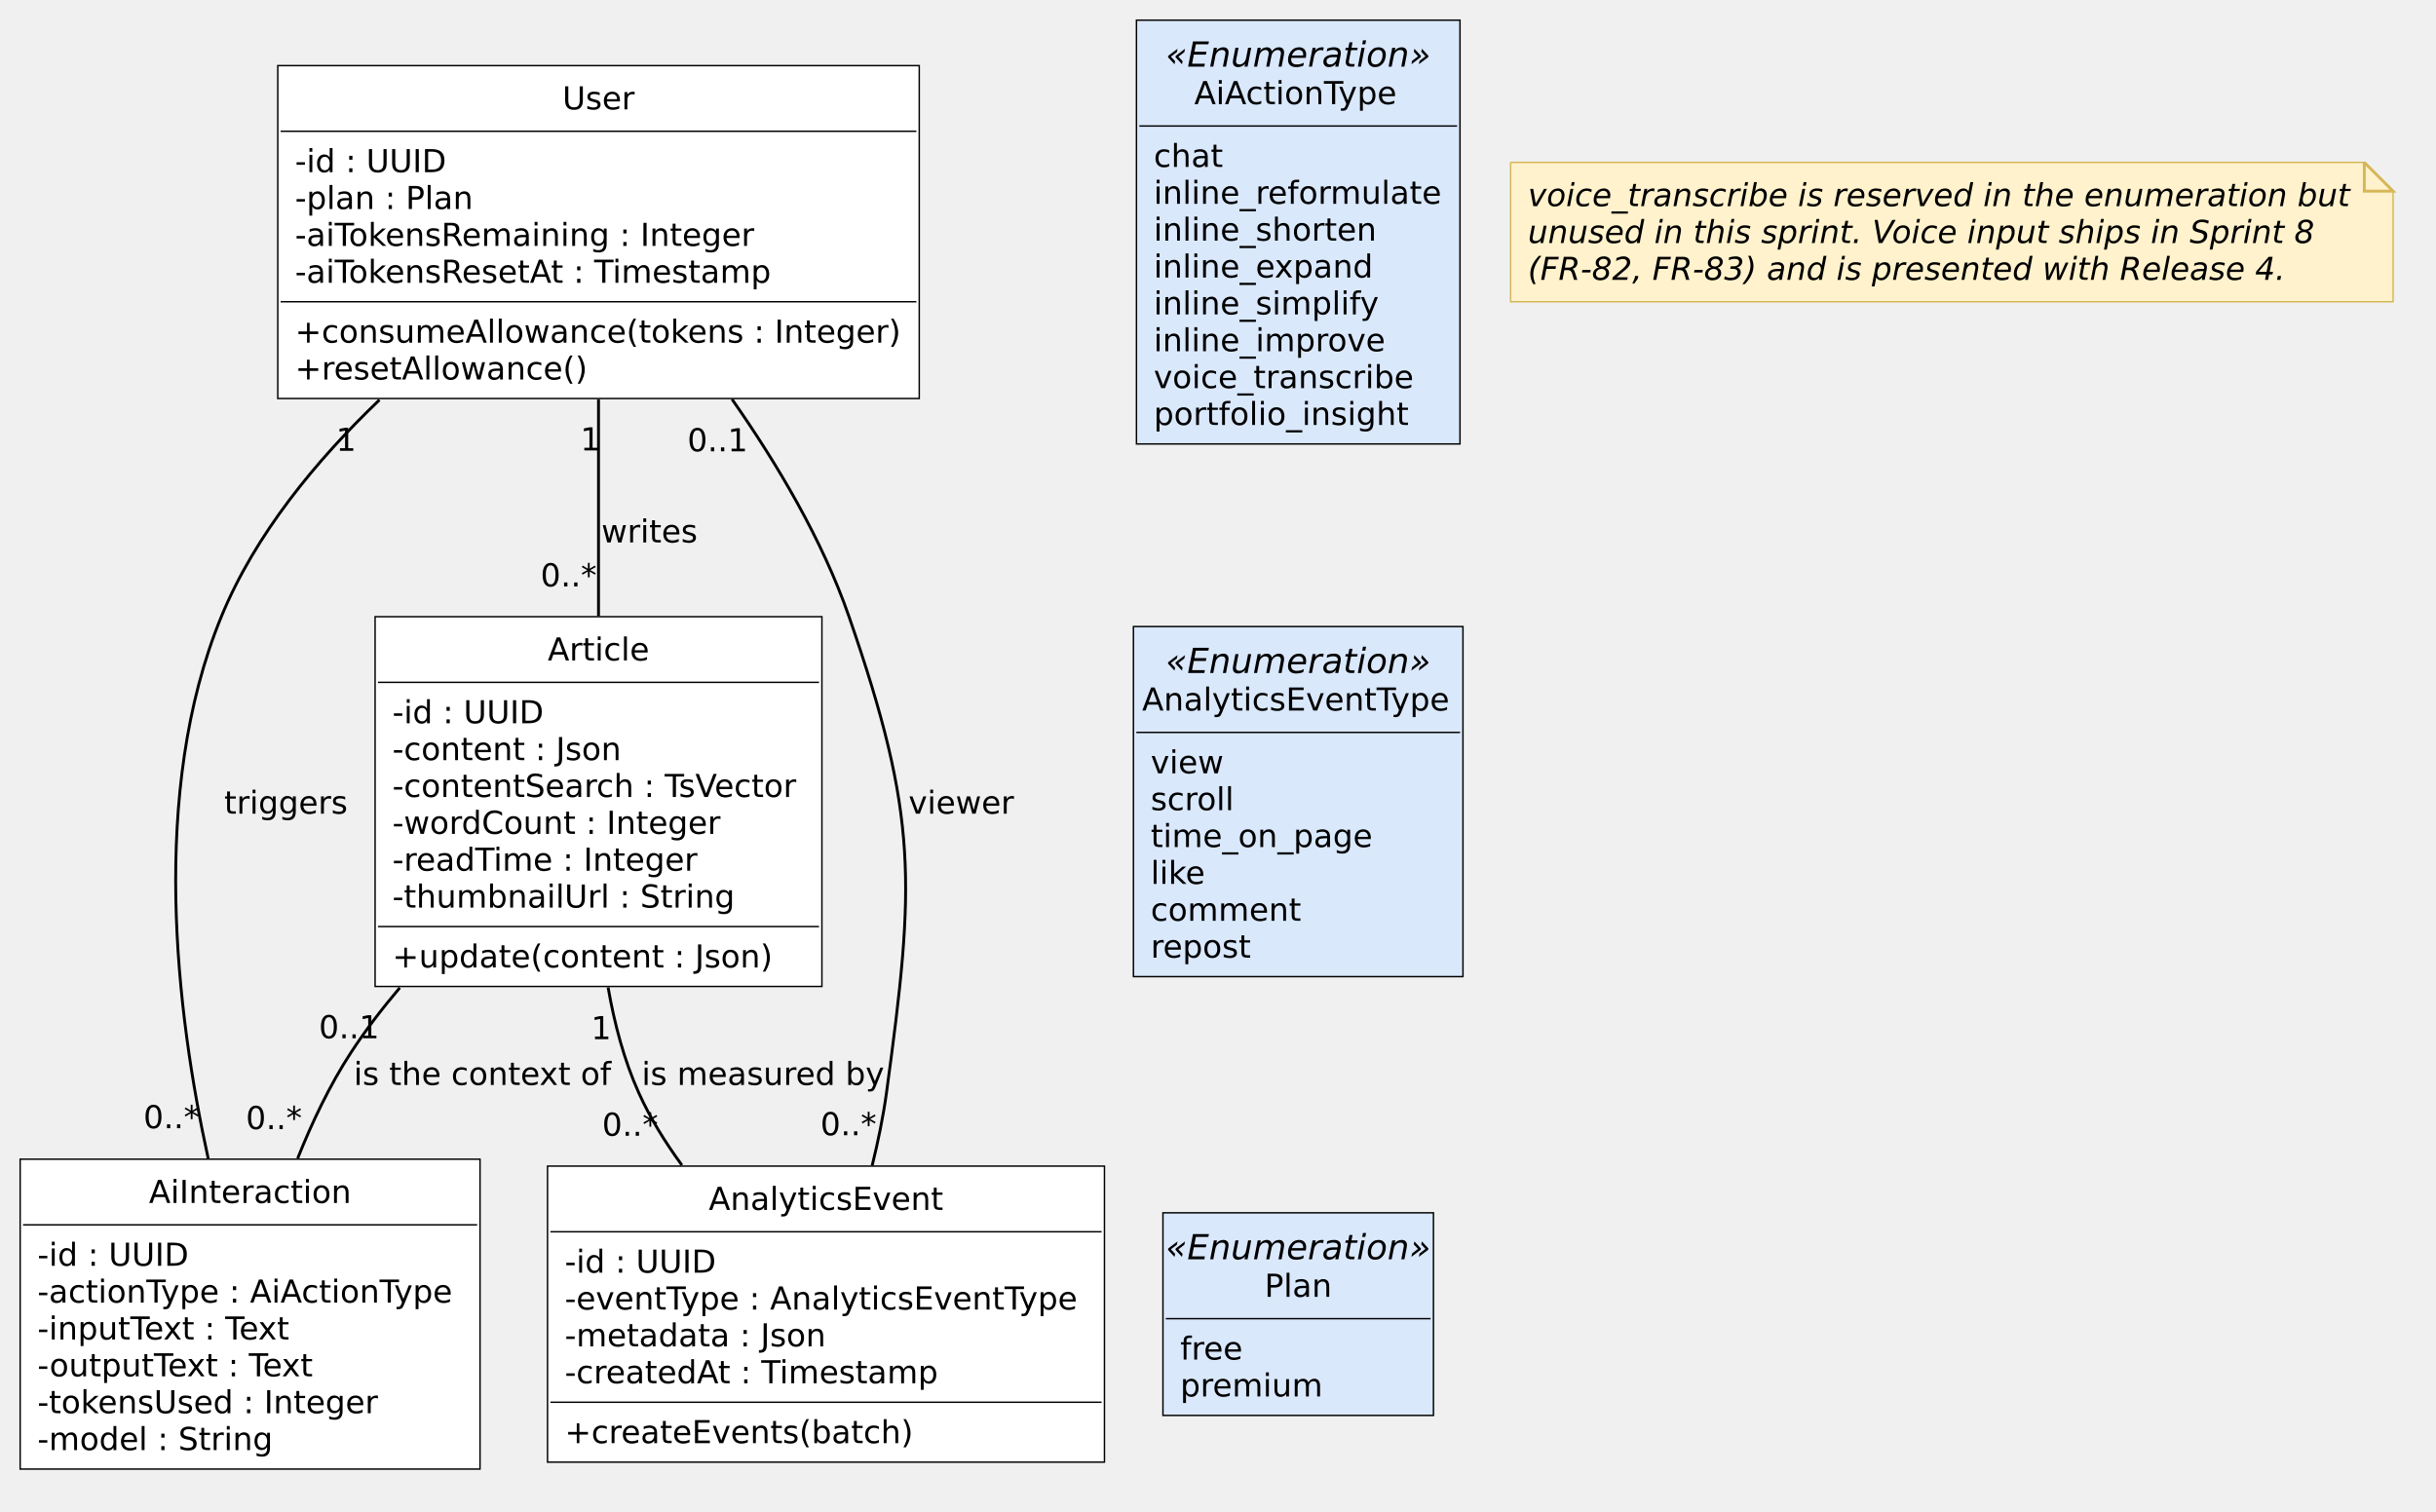
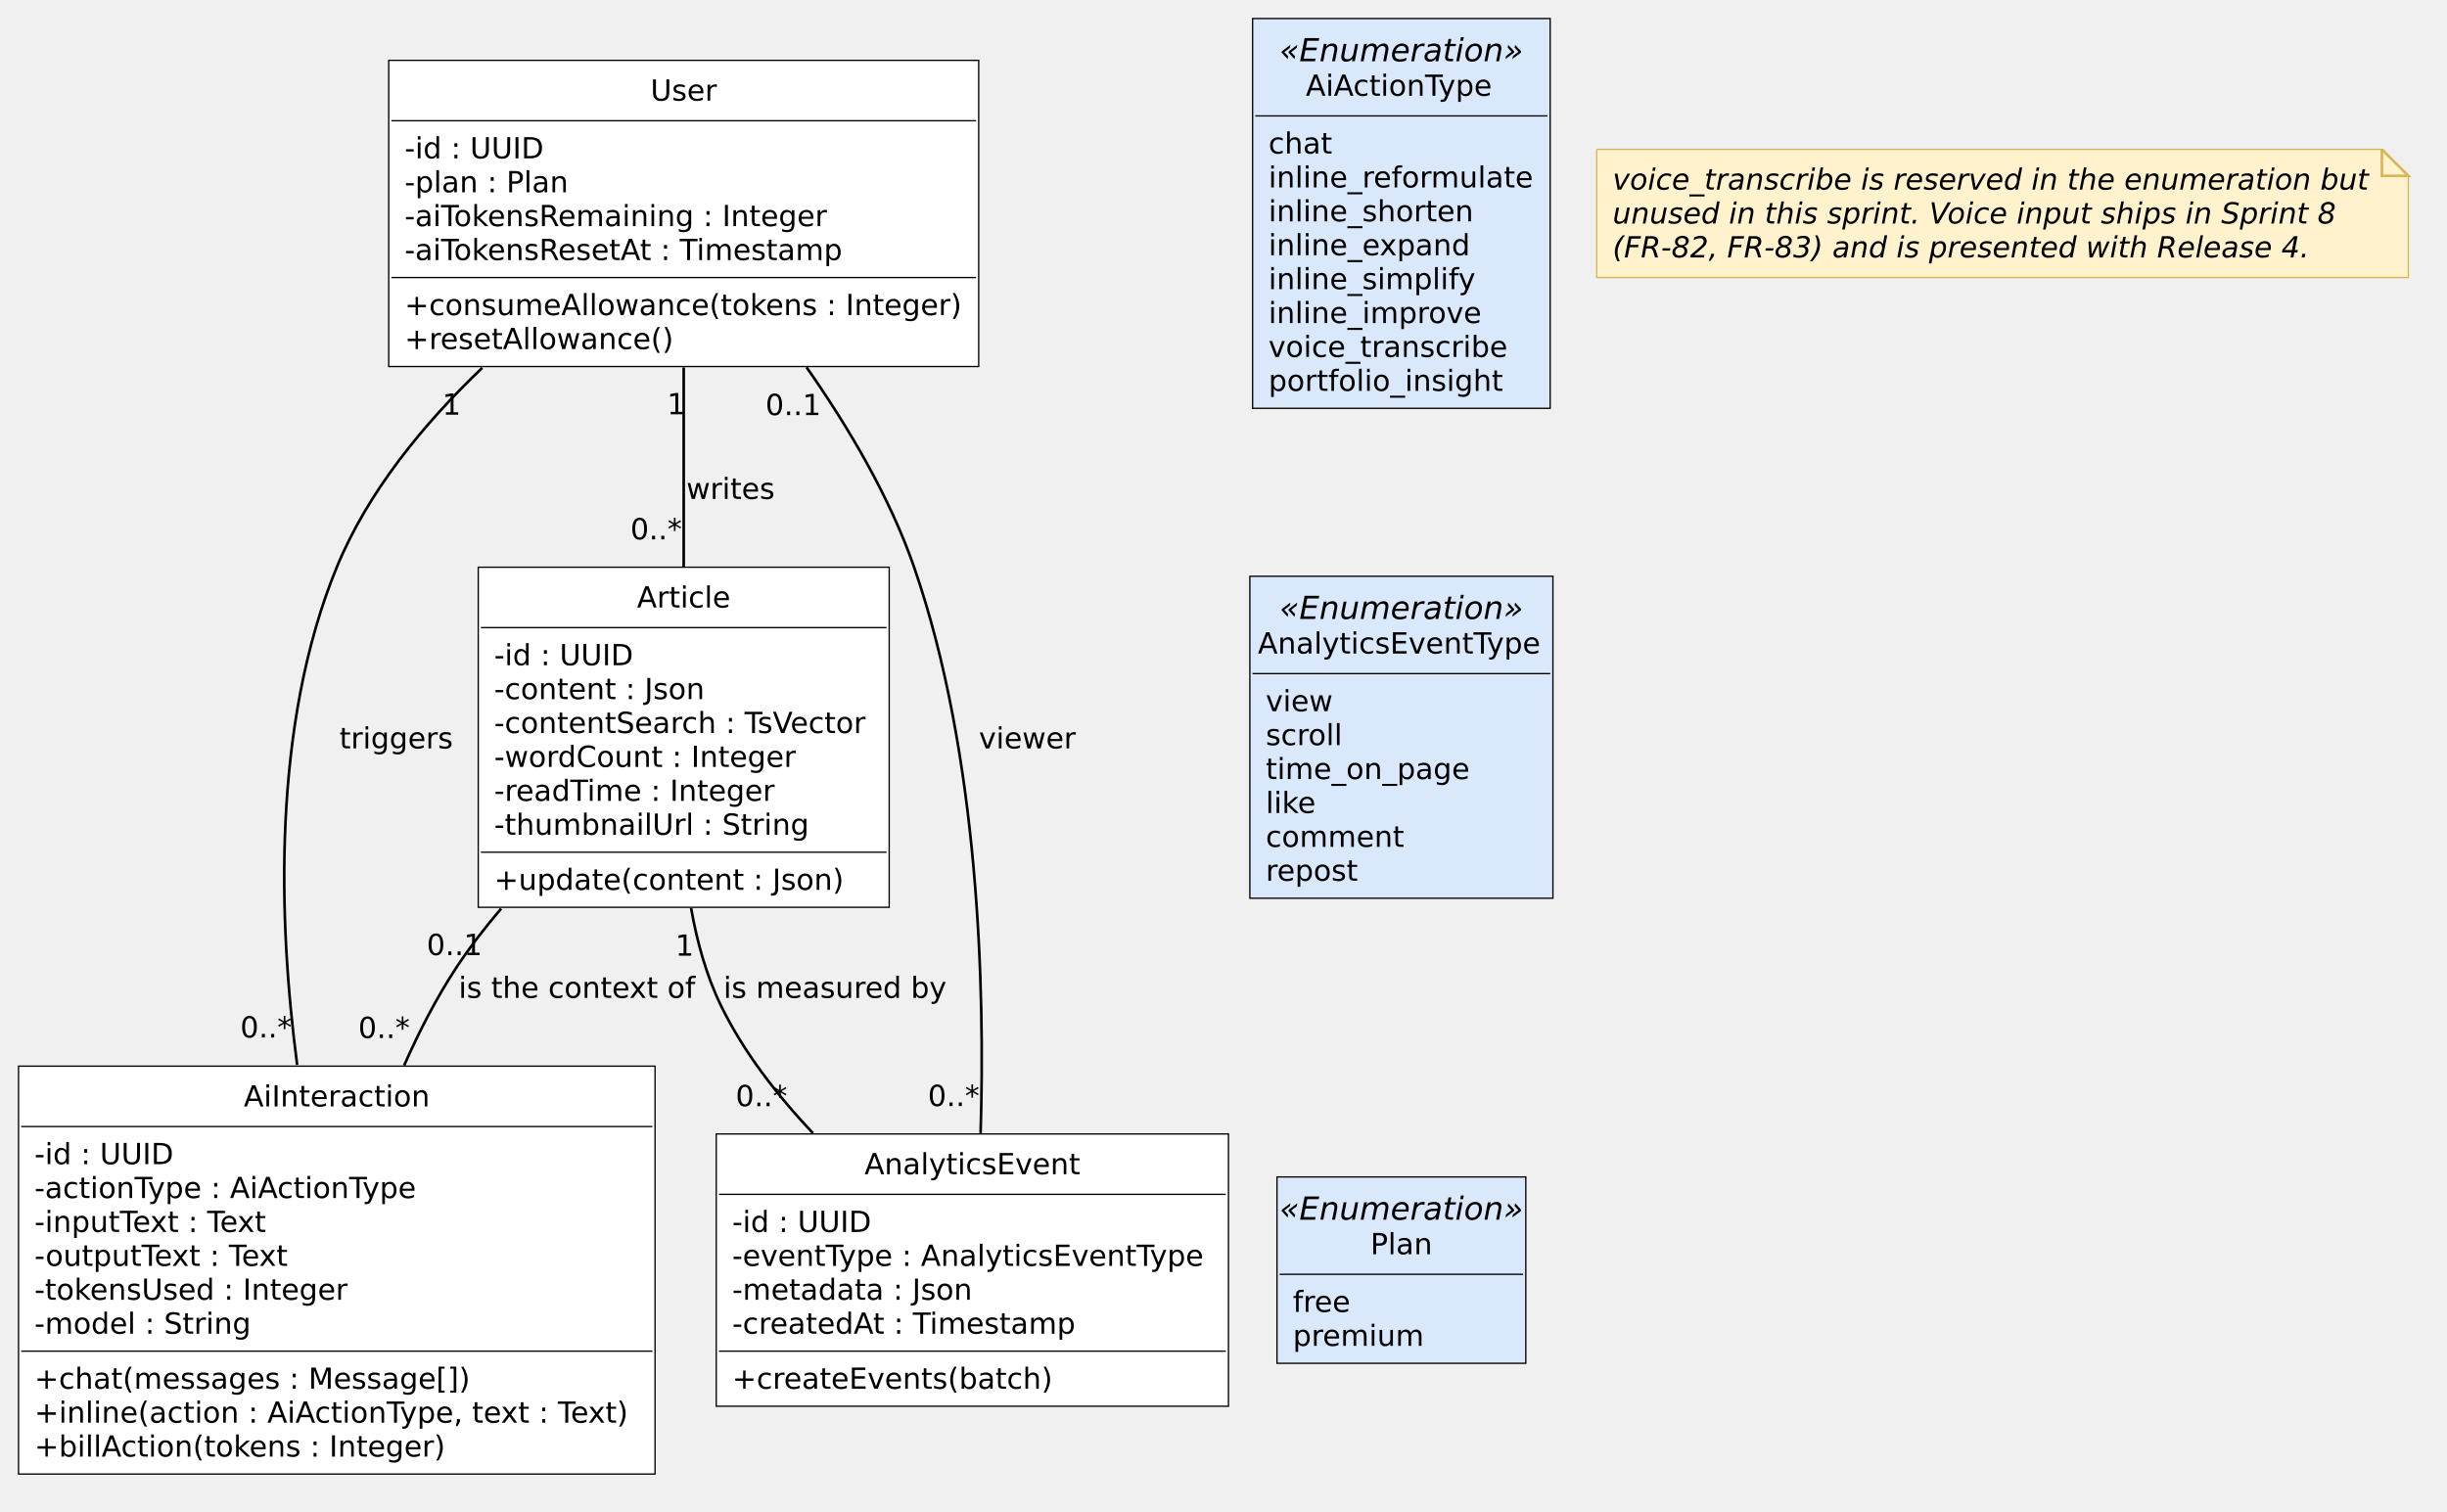
- <svg xmlns="http://www.w3.org/2000/svg" contentStyleType="text/css" data-diagram-type="CLASS" height="525px" preserveAspectRatio="none" style="width:846px;height:525px;background:#FFFFFF;" version="1.1" viewBox="0 0 846 525" width="846px" zoomAndPan="magnify">
+ <svg xmlns="http://www.w3.org/2000/svg" contentStyleType="text/css" data-diagram-type="CLASS" height="571px" preserveAspectRatio="none" style="width:924px;height:571px;background:#FFFFFF;" version="1.1" viewBox="0 0 924 571" width="924px" zoomAndPan="magnify">
  <defs />
  <g>
    <g class="entity" data-qualified-name="User" data-source-line="8" id="ent0001">
-       <rect fill="#FFFFFF" height="115.633" style="stroke:#000000;stroke-width:0.5;" width="222.778" x="96.47" y="22.79" />
-       <text fill="#000000" font-family="DejaVu Sans" font-size="11" lengthAdjust="spacing" textLength="25.072" x="195.323" y="38">User</text>
-       <line style="stroke:#000000;stroke-width:0.5;" x1="97.47" x2="318.248" y1="45.595" y2="45.595" />
-       <text fill="#000000" font-family="DejaVu Sans" font-size="11" lengthAdjust="spacing" textLength="52.524" x="102.47" y="59.805">-id : UUID</text>
-       <text fill="#000000" font-family="DejaVu Sans" font-size="11" lengthAdjust="spacing" textLength="61.821" x="102.47" y="72.61">-plan : Plan</text>
-       <text fill="#000000" font-family="DejaVu Sans" font-size="11" lengthAdjust="spacing" textLength="162.228" x="102.47" y="85.415">-aiTokensRemaining : Integer</text>
-       <text fill="#000000" font-family="DejaVu Sans" font-size="11" lengthAdjust="spacing" textLength="168.556" x="102.47" y="98.219">-aiTokensResetAt : Timestamp</text>
-       <line style="stroke:#000000;stroke-width:0.5;" x1="97.47" x2="318.248" y1="104.813" y2="104.813" />
-       <text fill="#000000" font-family="DejaVu Sans" font-size="11" lengthAdjust="spacing" textLength="210.778" x="102.47" y="119.024">+consumeAllowance(tokens : Integer)</text>
-       <text fill="#000000" font-family="DejaVu Sans" font-size="11" lengthAdjust="spacing" textLength="101.793" x="102.47" y="131.829">+resetAllowance()</text>
+       <rect fill="#FFFFFF" height="115.633" style="stroke:#000000;stroke-width:0.5;" width="222.778" x="146.78" y="22.79" />
+       <text fill="#000000" font-family="DejaVu Sans" font-size="11" lengthAdjust="spacing" textLength="25.072" x="245.633" y="38">User</text>
+       <line style="stroke:#000000;stroke-width:0.5;" x1="147.78" x2="368.558" y1="45.595" y2="45.595" />
+       <text fill="#000000" font-family="DejaVu Sans" font-size="11" lengthAdjust="spacing" textLength="52.524" x="152.78" y="59.805">-id : UUID</text>
+       <text fill="#000000" font-family="DejaVu Sans" font-size="11" lengthAdjust="spacing" textLength="61.821" x="152.78" y="72.61">-plan : Plan</text>
+       <text fill="#000000" font-family="DejaVu Sans" font-size="11" lengthAdjust="spacing" textLength="162.228" x="152.78" y="85.415">-aiTokensRemaining : Integer</text>
+       <text fill="#000000" font-family="DejaVu Sans" font-size="11" lengthAdjust="spacing" textLength="168.556" x="152.78" y="98.219">-aiTokensResetAt : Timestamp</text>
+       <line style="stroke:#000000;stroke-width:0.5;" x1="147.78" x2="368.558" y1="104.813" y2="104.813" />
+       <text fill="#000000" font-family="DejaVu Sans" font-size="11" lengthAdjust="spacing" textLength="210.778" x="152.78" y="119.024">+consumeAllowance(tokens : Integer)</text>
+       <text fill="#000000" font-family="DejaVu Sans" font-size="11" lengthAdjust="spacing" textLength="101.793" x="152.78" y="131.829">+resetAllowance()</text>
    </g>
    <g class="entity" data-qualified-name="Article" data-source-line="16" id="ent0002">
-       <rect fill="#FFFFFF" height="128.438" style="stroke:#000000;stroke-width:0.5;" width="155.172" x="130.27" y="214.21" />
-       <text fill="#000000" font-family="DejaVu Sans" font-size="11" lengthAdjust="spacing" textLength="35.288" x="190.212" y="229.42">Article</text>
-       <line style="stroke:#000000;stroke-width:0.5;" x1="131.27" x2="284.442" y1="237.015" y2="237.015" />
-       <text fill="#000000" font-family="DejaVu Sans" font-size="11" lengthAdjust="spacing" textLength="52.524" x="136.27" y="251.225">-id : UUID</text>
-       <text fill="#000000" font-family="DejaVu Sans" font-size="11" lengthAdjust="spacing" textLength="79.46" x="136.27" y="264.03">-content : Json</text>
-       <text fill="#000000" font-family="DejaVu Sans" font-size="11" lengthAdjust="spacing" textLength="143.172" x="136.27" y="276.834">-contentSearch : TsVector</text>
-       <text fill="#000000" font-family="DejaVu Sans" font-size="11" lengthAdjust="spacing" textLength="114.136" x="136.27" y="289.639">-wordCount : Integer</text>
-       <text fill="#000000" font-family="DejaVu Sans" font-size="11" lengthAdjust="spacing" textLength="106.509" x="136.27" y="302.444">-readTime : Integer</text>
-       <text fill="#000000" font-family="DejaVu Sans" font-size="11" lengthAdjust="spacing" textLength="118.905" x="136.27" y="315.249">-thumbnailUrl : String</text>
-       <line style="stroke:#000000;stroke-width:0.5;" x1="131.27" x2="284.442" y1="321.843" y2="321.843" />
-       <text fill="#000000" font-family="DejaVu Sans" font-size="11" lengthAdjust="spacing" textLength="132.048" x="136.27" y="336.053">+update(content : Json)</text>
+       <rect fill="#FFFFFF" height="128.438" style="stroke:#000000;stroke-width:0.5;" width="155.172" x="180.59" y="214.22" />
+       <text fill="#000000" font-family="DejaVu Sans" font-size="11" lengthAdjust="spacing" textLength="35.288" x="240.532" y="229.43">Article</text>
+       <line style="stroke:#000000;stroke-width:0.5;" x1="181.59" x2="334.762" y1="237.025" y2="237.025" />
+       <text fill="#000000" font-family="DejaVu Sans" font-size="11" lengthAdjust="spacing" textLength="52.524" x="186.59" y="251.235">-id : UUID</text>
+       <text fill="#000000" font-family="DejaVu Sans" font-size="11" lengthAdjust="spacing" textLength="79.46" x="186.59" y="264.04">-content : Json</text>
+       <text fill="#000000" font-family="DejaVu Sans" font-size="11" lengthAdjust="spacing" textLength="143.172" x="186.59" y="276.844">-contentSearch : TsVector</text>
+       <text fill="#000000" font-family="DejaVu Sans" font-size="11" lengthAdjust="spacing" textLength="114.136" x="186.59" y="289.649">-wordCount : Integer</text>
+       <text fill="#000000" font-family="DejaVu Sans" font-size="11" lengthAdjust="spacing" textLength="106.509" x="186.59" y="302.454">-readTime : Integer</text>
+       <text fill="#000000" font-family="DejaVu Sans" font-size="11" lengthAdjust="spacing" textLength="118.905" x="186.59" y="315.259">-thumbnailUrl : String</text>
+       <line style="stroke:#000000;stroke-width:0.5;" x1="181.59" x2="334.762" y1="321.853" y2="321.853" />
+       <text fill="#000000" font-family="DejaVu Sans" font-size="11" lengthAdjust="spacing" textLength="132.048" x="186.59" y="336.063">+update(content : Json)</text>
    </g>
    <g class="entity" data-qualified-name="AiInteraction" data-source-line="25" id="ent0003">
-       <rect fill="#FFFFFF" height="107.633" style="stroke:#000000;stroke-width:0.5;" width="159.71" x="7" y="402.65" />
-       <text fill="#000000" font-family="DejaVu Sans" font-size="11" lengthAdjust="spacing" textLength="70.259" x="51.726" y="417.86">AiInteraction</text>
-       <line style="stroke:#000000;stroke-width:0.5;" x1="8" x2="165.71" y1="425.455" y2="425.455" />
+       <rect fill="#FFFFFF" height="154.047" style="stroke:#000000;stroke-width:0.5;" width="240.347" x="7" y="402.65" />
+       <text fill="#000000" font-family="DejaVu Sans" font-size="11" lengthAdjust="spacing" textLength="70.259" x="92.044" y="417.86">AiInteraction</text>
+       <line style="stroke:#000000;stroke-width:0.5;" x1="8" x2="246.347" y1="425.455" y2="425.455" />
      <text fill="#000000" font-family="DejaVu Sans" font-size="11" lengthAdjust="spacing" textLength="52.524" x="13" y="439.665">-id : UUID</text>
      <text fill="#000000" font-family="DejaVu Sans" font-size="11" lengthAdjust="spacing" textLength="147.71" x="13" y="452.47">-actionType : AiActionType</text>
      <text fill="#000000" font-family="DejaVu Sans" font-size="11" lengthAdjust="spacing" textLength="91.582" x="13" y="465.274">-inputText : Text</text>
      <text fill="#000000" font-family="DejaVu Sans" font-size="11" lengthAdjust="spacing" textLength="99.569" x="13" y="478.079">-outputText : Text</text>
      <text fill="#000000" font-family="DejaVu Sans" font-size="11" lengthAdjust="spacing" textLength="118.653" x="13" y="490.884">-tokensUsed : Integer</text>
      <text fill="#000000" font-family="DejaVu Sans" font-size="11" lengthAdjust="spacing" textLength="81.748" x="13" y="503.689">-model : String</text>
+       <line style="stroke:#000000;stroke-width:0.5;" x1="8" x2="246.347" y1="510.283" y2="510.283" />
+       <text fill="#000000" font-family="DejaVu Sans" font-size="11" lengthAdjust="spacing" textLength="164.533" x="13" y="524.493">+chat(messages : Message[])</text>
+       <text fill="#000000" font-family="DejaVu Sans" font-size="11" lengthAdjust="spacing" textLength="228.347" x="13" y="537.298">+inline(action : AiActionType, text : Text)</text>
+       <text fill="#000000" font-family="DejaVu Sans" font-size="11" lengthAdjust="spacing" textLength="155.746" x="13" y="550.103">+billAction(tokens : Integer)</text>
    </g>
-     <g class="entity" data-qualified-name="AnalyticsEvent" data-source-line="33" id="ent0004">
-       <rect fill="#FFFFFF" height="102.828" style="stroke:#000000;stroke-width:0.5;" width="193.419" x="190.15" y="405.05" />
-       <text fill="#000000" font-family="DejaVu Sans" font-size="11" lengthAdjust="spacing" textLength="81.463" x="246.128" y="420.26">AnalyticsEvent</text>
-       <line style="stroke:#000000;stroke-width:0.5;" x1="191.15" x2="382.569" y1="427.855" y2="427.855" />
-       <text fill="#000000" font-family="DejaVu Sans" font-size="11" lengthAdjust="spacing" textLength="52.524" x="196.15" y="442.065">-id : UUID</text>
-       <text fill="#000000" font-family="DejaVu Sans" font-size="11" lengthAdjust="spacing" textLength="181.419" x="196.15" y="454.87">-eventType : AnalyticsEventType</text>
-       <text fill="#000000" font-family="DejaVu Sans" font-size="11" lengthAdjust="spacing" textLength="90.659" x="196.15" y="467.675">-metadata : Json</text>
-       <text fill="#000000" font-family="DejaVu Sans" font-size="11" lengthAdjust="spacing" textLength="130.389" x="196.15" y="480.479">-createdAt : Timestamp</text>
-       <line style="stroke:#000000;stroke-width:0.5;" x1="191.15" x2="382.569" y1="487.073" y2="487.073" />
-       <text fill="#000000" font-family="DejaVu Sans" font-size="11" lengthAdjust="spacing" textLength="121.258" x="196.15" y="501.284">+createEvents(batch)</text>
+     <g class="entity" data-qualified-name="AnalyticsEvent" data-source-line="36" id="ent0004">
+       <rect fill="#FFFFFF" height="102.828" style="stroke:#000000;stroke-width:0.5;" width="193.419" x="270.46" y="428.26" />
+       <text fill="#000000" font-family="DejaVu Sans" font-size="11" lengthAdjust="spacing" textLength="81.463" x="326.438" y="443.47">AnalyticsEvent</text>
+       <line style="stroke:#000000;stroke-width:0.5;" x1="271.46" x2="462.879" y1="451.065" y2="451.065" />
+       <text fill="#000000" font-family="DejaVu Sans" font-size="11" lengthAdjust="spacing" textLength="52.524" x="276.46" y="465.275">-id : UUID</text>
+       <text fill="#000000" font-family="DejaVu Sans" font-size="11" lengthAdjust="spacing" textLength="181.419" x="276.46" y="478.08">-eventType : AnalyticsEventType</text>
+       <text fill="#000000" font-family="DejaVu Sans" font-size="11" lengthAdjust="spacing" textLength="90.659" x="276.46" y="490.885">-metadata : Json</text>
+       <text fill="#000000" font-family="DejaVu Sans" font-size="11" lengthAdjust="spacing" textLength="130.389" x="276.46" y="503.689">-createdAt : Timestamp</text>
+       <line style="stroke:#000000;stroke-width:0.5;" x1="271.46" x2="462.879" y1="510.283" y2="510.283" />
+       <text fill="#000000" font-family="DejaVu Sans" font-size="11" lengthAdjust="spacing" textLength="121.258" x="276.46" y="524.494">+createEvents(batch)</text>
    </g>
-     <g class="entity" data-qualified-name="AiActionType" data-source-line="41" id="ent0005">
-       <rect fill="#DAE8FC" height="147.211" style="stroke:#000000;stroke-width:0.5;" width="112.359" x="394.68" y="7" />
-       <text fill="#000000" font-family="DejaVu Sans" font-size="12" font-style="italic" lengthAdjust="spacing" textLength="91.951" x="404.884" y="23.139">«Enumeration»</text>
-       <text fill="#000000" font-family="DejaVu Sans" font-size="11" lengthAdjust="spacing" textLength="72.204" x="414.758" y="36.179">AiActionType</text>
-       <line style="stroke:#000000;stroke-width:0.5;" x1="395.68" x2="506.039" y1="43.773" y2="43.773" />
-       <text fill="#000000" font-family="DejaVu Sans" font-size="11" lengthAdjust="spacing" textLength="24.073" x="400.68" y="57.984">chat</text>
-       <text fill="#000000" font-family="DejaVu Sans" font-size="11" lengthAdjust="spacing" textLength="100.359" x="400.68" y="70.789">inline_reformulate</text>
-       <text fill="#000000" font-family="DejaVu Sans" font-size="11" lengthAdjust="spacing" textLength="77.387" x="400.68" y="83.593">inline_shorten</text>
-       <text fill="#000000" font-family="DejaVu Sans" font-size="11" lengthAdjust="spacing" textLength="76.334" x="400.68" y="96.398">inline_expand</text>
-       <text fill="#000000" font-family="DejaVu Sans" font-size="11" lengthAdjust="spacing" textLength="78.359" x="400.68" y="109.203">inline_simplify</text>
-       <text fill="#000000" font-family="DejaVu Sans" font-size="11" lengthAdjust="spacing" textLength="80.663" x="400.68" y="122.007">inline_improve</text>
-       <text fill="#000000" font-family="DejaVu Sans" font-size="11" lengthAdjust="spacing" textLength="90.267" x="400.68" y="134.812">voice_transcribe</text>
-       <text fill="#000000" font-family="DejaVu Sans" font-size="11" lengthAdjust="spacing" textLength="88.575" x="400.68" y="147.617">portfolio_insight</text>
+     <g class="entity" data-qualified-name="AiActionType" data-source-line="44" id="ent0005">
+       <rect fill="#DAE8FC" height="147.211" style="stroke:#000000;stroke-width:0.5;" width="112.359" x="472.99" y="7" />
+       <text fill="#000000" font-family="DejaVu Sans" font-size="12" font-style="italic" lengthAdjust="spacing" textLength="91.951" x="483.194" y="23.139">«Enumeration»</text>
+       <text fill="#000000" font-family="DejaVu Sans" font-size="11" lengthAdjust="spacing" textLength="72.204" x="493.068" y="36.179">AiActionType</text>
+       <line style="stroke:#000000;stroke-width:0.5;" x1="473.99" x2="584.349" y1="43.773" y2="43.773" />
+       <text fill="#000000" font-family="DejaVu Sans" font-size="11" lengthAdjust="spacing" textLength="24.073" x="478.99" y="57.984">chat</text>
+       <text fill="#000000" font-family="DejaVu Sans" font-size="11" lengthAdjust="spacing" textLength="100.359" x="478.99" y="70.789">inline_reformulate</text>
+       <text fill="#000000" font-family="DejaVu Sans" font-size="11" lengthAdjust="spacing" textLength="77.387" x="478.99" y="83.593">inline_shorten</text>
+       <text fill="#000000" font-family="DejaVu Sans" font-size="11" lengthAdjust="spacing" textLength="76.334" x="478.99" y="96.398">inline_expand</text>
+       <text fill="#000000" font-family="DejaVu Sans" font-size="11" lengthAdjust="spacing" textLength="78.359" x="478.99" y="109.203">inline_simplify</text>
+       <text fill="#000000" font-family="DejaVu Sans" font-size="11" lengthAdjust="spacing" textLength="80.663" x="478.99" y="122.007">inline_improve</text>
+       <text fill="#000000" font-family="DejaVu Sans" font-size="11" lengthAdjust="spacing" textLength="90.267" x="478.99" y="134.812">voice_transcribe</text>
+       <text fill="#000000" font-family="DejaVu Sans" font-size="11" lengthAdjust="spacing" textLength="88.575" x="478.99" y="147.617">portfolio_insight</text>
    </g>
-     <g class="entity" data-qualified-name="AnalyticsEventType" data-source-line="51" id="ent0006">
-       <rect fill="#DAE8FC" height="121.602" style="stroke:#000000;stroke-width:0.5;" width="114.442" x="393.63" y="217.63" />
-       <text fill="#000000" font-family="DejaVu Sans" font-size="12" font-style="italic" lengthAdjust="spacing" textLength="91.951" x="404.876" y="233.769">«Enumeration»</text>
-       <text fill="#000000" font-family="DejaVu Sans" font-size="11" lengthAdjust="spacing" textLength="108.442" x="396.63" y="246.809">AnalyticsEventType</text>
-       <line style="stroke:#000000;stroke-width:0.5;" x1="394.63" x2="507.072" y1="254.403" y2="254.403" />
-       <text fill="#000000" font-family="DejaVu Sans" font-size="11" lengthAdjust="spacing" textLength="25.33" x="399.63" y="268.614">view</text>
-       <text fill="#000000" font-family="DejaVu Sans" font-size="11" lengthAdjust="spacing" textLength="29.144" x="399.63" y="281.419">scroll</text>
-       <text fill="#000000" font-family="DejaVu Sans" font-size="11" lengthAdjust="spacing" textLength="77.027" x="399.63" y="294.223">time_on_page</text>
-       <text fill="#000000" font-family="DejaVu Sans" font-size="11" lengthAdjust="spacing" textLength="19.25" x="399.63" y="307.028">like</text>
-       <text fill="#000000" font-family="DejaVu Sans" font-size="11" lengthAdjust="spacing" textLength="52.261" x="399.63" y="319.833">comment</text>
-       <text fill="#000000" font-family="DejaVu Sans" font-size="11" lengthAdjust="spacing" textLength="35.046" x="399.63" y="332.637">repost</text>
+     <g class="entity" data-qualified-name="AnalyticsEventType" data-source-line="54" id="ent0006">
+       <rect fill="#DAE8FC" height="121.602" style="stroke:#000000;stroke-width:0.5;" width="114.442" x="471.95" y="217.63" />
+       <text fill="#000000" font-family="DejaVu Sans" font-size="12" font-style="italic" lengthAdjust="spacing" textLength="91.951" x="483.196" y="233.769">«Enumeration»</text>
+       <text fill="#000000" font-family="DejaVu Sans" font-size="11" lengthAdjust="spacing" textLength="108.442" x="474.95" y="246.809">AnalyticsEventType</text>
+       <line style="stroke:#000000;stroke-width:0.5;" x1="472.95" x2="585.392" y1="254.403" y2="254.403" />
+       <text fill="#000000" font-family="DejaVu Sans" font-size="11" lengthAdjust="spacing" textLength="25.33" x="477.95" y="268.614">view</text>
+       <text fill="#000000" font-family="DejaVu Sans" font-size="11" lengthAdjust="spacing" textLength="29.144" x="477.95" y="281.419">scroll</text>
+       <text fill="#000000" font-family="DejaVu Sans" font-size="11" lengthAdjust="spacing" textLength="77.027" x="477.95" y="294.223">time_on_page</text>
+       <text fill="#000000" font-family="DejaVu Sans" font-size="11" lengthAdjust="spacing" textLength="19.25" x="477.95" y="307.028">like</text>
+       <text fill="#000000" font-family="DejaVu Sans" font-size="11" lengthAdjust="spacing" textLength="52.261" x="477.95" y="319.833">comment</text>
+       <text fill="#000000" font-family="DejaVu Sans" font-size="11" lengthAdjust="spacing" textLength="35.046" x="477.95" y="332.637">repost</text>
    </g>
-     <g class="entity" data-qualified-name="Plan" data-source-line="59" id="ent0007">
-       <rect fill="#DAE8FC" height="70.383" style="stroke:#000000;stroke-width:0.5;" width="93.951" x="403.88" y="421.27" />
-       <text fill="#000000" font-family="DejaVu Sans" font-size="12" font-style="italic" lengthAdjust="spacing" textLength="91.951" x="404.88" y="437.409">«Enumeration»</text>
-       <text fill="#000000" font-family="DejaVu Sans" font-size="11" lengthAdjust="spacing" textLength="23.402" x="439.155" y="450.449">Plan</text>
-       <line style="stroke:#000000;stroke-width:0.5;" x1="404.88" x2="496.831" y1="458.043" y2="458.043" />
-       <text fill="#000000" font-family="DejaVu Sans" font-size="11" lengthAdjust="spacing" textLength="21.93" x="409.88" y="472.254">free</text>
-       <text fill="#000000" font-family="DejaVu Sans" font-size="11" lengthAdjust="spacing" textLength="49.731" x="409.88" y="485.059">premium</text>
+     <g class="entity" data-qualified-name="Plan" data-source-line="62" id="ent0007">
+       <rect fill="#DAE8FC" height="70.383" style="stroke:#000000;stroke-width:0.5;" width="93.951" x="482.2" y="444.49" />
+       <text fill="#000000" font-family="DejaVu Sans" font-size="12" font-style="italic" lengthAdjust="spacing" textLength="91.951" x="483.2" y="460.629">«Enumeration»</text>
+       <text fill="#000000" font-family="DejaVu Sans" font-size="11" lengthAdjust="spacing" textLength="23.402" x="517.475" y="473.669">Plan</text>
+       <line style="stroke:#000000;stroke-width:0.5;" x1="483.2" x2="575.151" y1="481.263" y2="481.263" />
+       <text fill="#000000" font-family="DejaVu Sans" font-size="11" lengthAdjust="spacing" textLength="21.93" x="488.2" y="495.474">free</text>
+       <text fill="#000000" font-family="DejaVu Sans" font-size="11" lengthAdjust="spacing" textLength="49.731" x="488.2" y="508.279">premium</text>
    </g>
-     <g class="entity" data-qualified-name="N1" data-source-line="71" id="ent0013">
-       <path d="M524.62,56.4 L524.62,104.814 L831.099,104.814 L831.099,66.4 L821.099,56.4 L524.62,56.4" fill="#FFF2CC" style="stroke:#D6B656;stroke-width:0.5;" />
-       <path d="M821.099,56.4 L821.099,66.4 L831.099,66.4 L821.099,56.4" fill="#FFF2CC" style="stroke:#D6B656;stroke-width:1;" />
-       <text fill="#000000" font-family="DejaVu Sans" font-size="11" font-style="italic" lengthAdjust="spacing" textLength="285.479" x="530.62" y="71.61">voice_transcribe is reserved in the enumeration but</text>
-       <text fill="#000000" font-family="DejaVu Sans" font-size="11" font-style="italic" lengthAdjust="spacing" textLength="273.786" x="530.62" y="84.415">unused in this sprint. Voice input ships in Sprint 8</text>
-       <text fill="#000000" font-family="DejaVu Sans" font-size="11" font-style="italic" lengthAdjust="spacing" textLength="263.022" x="530.62" y="97.22">(FR-82, FR-83) and is presented with Release 4.</text>
+     <g class="entity" data-qualified-name="N1" data-source-line="74" id="ent0013">
+       <path d="M602.93,56.4 L602.93,104.814 L909.409,104.814 L909.409,66.4 L899.409,56.4 L602.93,56.4" fill="#FFF2CC" style="stroke:#D6B656;stroke-width:0.5;" />
+       <path d="M899.409,56.4 L899.409,66.4 L909.409,66.4 L899.409,56.4" fill="#FFF2CC" style="stroke:#D6B656;stroke-width:1;" />
+       <text fill="#000000" font-family="DejaVu Sans" font-size="11" font-style="italic" lengthAdjust="spacing" textLength="285.479" x="608.93" y="71.61">voice_transcribe is reserved in the enumeration but</text>
+       <text fill="#000000" font-family="DejaVu Sans" font-size="11" font-style="italic" lengthAdjust="spacing" textLength="273.786" x="608.93" y="84.415">unused in this sprint. Voice input ships in Sprint 8</text>
+       <text fill="#000000" font-family="DejaVu Sans" font-size="11" font-style="italic" lengthAdjust="spacing" textLength="263.022" x="608.93" y="97.22">(FR-82, FR-83) and is presented with Release 4.</text>
    </g>
-     <g class="link" data-entity-1="ent0001" data-entity-2="ent0002" data-link-type="association" data-source-line="64" id="lnk8">
-       <path codeLine="64" d="M207.86,138.77 C207.86,162.37 207.86,189.8 207.86,214.01" fill="none" id="User-Article" style="stroke:#000000;stroke-width:1;" />
-       <text fill="#000000" font-family="DejaVu Sans" font-size="11" lengthAdjust="spacing" textLength="33.387" x="208.86" y="188.42">writes</text>
-       <text fill="#000000" font-family="DejaVu Sans" font-size="11" lengthAdjust="spacing" textLength="6.998" x="201.571" y="156.446">1</text>
-       <text fill="#000000" font-family="DejaVu Sans" font-size="11" lengthAdjust="spacing" textLength="19.492" x="187.733" y="203.687">0..*</text>
+     <g class="link" data-entity-1="ent0001" data-entity-2="ent0002" data-link-type="association" data-source-line="67" id="lnk8">
+       <path codeLine="67" d="M258.17,138.78 C258.17,162.37 258.17,189.81 258.17,214.02" fill="none" id="User-Article" style="stroke:#000000;stroke-width:1;" />
+       <text fill="#000000" font-family="DejaVu Sans" font-size="11" lengthAdjust="spacing" textLength="33.387" x="259.17" y="188.43">writes</text>
+       <text fill="#000000" font-family="DejaVu Sans" font-size="11" lengthAdjust="spacing" textLength="6.998" x="251.881" y="156.457">1</text>
+       <text fill="#000000" font-family="DejaVu Sans" font-size="11" lengthAdjust="spacing" textLength="19.492" x="238.041" y="203.697">0..*</text>
    </g>
-     <g class="link" data-entity-1="ent0001" data-entity-2="ent0003" data-link-type="association" data-source-line="65" id="lnk9">
-       <path codeLine="65" d="M131.79,138.9 C109.81,159.91 88.6,185.62 76.86,214.21 C51.85,275.09 61.28,352.04 72.31,402.44" fill="none" id="User-AiInteraction" style="stroke:#000000;stroke-width:1;" />
-       <text fill="#000000" font-family="DejaVu Sans" font-size="11" lengthAdjust="spacing" textLength="42.877" x="77.86" y="282.64">triggers</text>
-       <text fill="#000000" font-family="DejaVu Sans" font-size="11" lengthAdjust="spacing" textLength="6.998" x="116.705" y="156.591">1</text>
-       <text fill="#000000" font-family="DejaVu Sans" font-size="11" lengthAdjust="spacing" textLength="19.492" x="49.815" y="391.893">0..*</text>
+     <g class="link" data-entity-1="ent0001" data-entity-2="ent0003" data-link-type="association" data-source-line="68" id="lnk9">
+       <path codeLine="68" d="M182.11,138.91 C160.12,159.91 138.91,185.63 127.17,214.22 C102.67,273.89 105.06,347.72 112.21,402.19" fill="none" id="User-AiInteraction" style="stroke:#000000;stroke-width:1;" />
+       <text fill="#000000" font-family="DejaVu Sans" font-size="11" lengthAdjust="spacing" textLength="42.877" x="128.17" y="282.64">triggers</text>
+       <text fill="#000000" font-family="DejaVu Sans" font-size="11" lengthAdjust="spacing" textLength="6.998" x="167.026" y="156.602">1</text>
+       <text fill="#000000" font-family="DejaVu Sans" font-size="11" lengthAdjust="spacing" textLength="19.492" x="90.713" y="391.833">0..*</text>
    </g>
-     <g class="link" data-entity-1="ent0002" data-entity-2="ent0003" data-link-type="association" data-source-line="66" id="lnk10">
-       <path codeLine="66" d="M138.84,343.1 C132.68,350.37 126.88,357.94 121.86,365.65 C114.54,376.86 108.38,389.84 103.37,402.38" fill="none" id="Article-AiInteraction" style="stroke:#000000;stroke-width:1;" />
-       <text fill="#000000" font-family="DejaVu Sans" font-size="11" lengthAdjust="spacing" textLength="89.585" x="122.86" y="376.86">is the context of</text>
-       <text fill="#000000" font-family="DejaVu Sans" font-size="11" lengthAdjust="spacing" textLength="20.99" x="110.743" y="360.64">0..1</text>
-       <text fill="#000000" font-family="DejaVu Sans" font-size="11" lengthAdjust="spacing" textLength="19.492" x="85.391" y="392.197">0..*</text>
+     <g class="link" data-entity-1="ent0002" data-entity-2="ent0003" data-link-type="association" data-source-line="69" id="lnk10">
+       <path codeLine="69" d="M189.22,343.15 C183.04,350.41 177.23,357.97 172.17,365.65 C164.75,376.95 158.22,389.66 152.61,402.37" fill="none" id="Article-AiInteraction" style="stroke:#000000;stroke-width:1;" />
+       <text fill="#000000" font-family="DejaVu Sans" font-size="11" lengthAdjust="spacing" textLength="89.585" x="173.17" y="376.86">is the context of</text>
+       <text fill="#000000" font-family="DejaVu Sans" font-size="11" lengthAdjust="spacing" textLength="20.99" x="161.129" y="360.694">0..1</text>
+       <text fill="#000000" font-family="DejaVu Sans" font-size="11" lengthAdjust="spacing" textLength="19.492" x="135.279" y="392.031">0..*</text>
    </g>
-     <g class="link" data-entity-1="ent0002" data-entity-2="ent0004" data-link-type="association" data-source-line="67" id="lnk11">
-       <path codeLine="67" d="M211.19,342.98 C213.37,355.51 216.73,368.28 221.86,379.65 C225.78,388.34 231.01,396.8 236.82,404.72" fill="none" id="Article-AnalyticsEvent" style="stroke:#000000;stroke-width:1;" />
-       <text fill="#000000" font-family="DejaVu Sans" font-size="11" lengthAdjust="spacing" textLength="84.471" x="222.86" y="376.86">is measured by</text>
-       <text fill="#000000" font-family="DejaVu Sans" font-size="11" lengthAdjust="spacing" textLength="6.998" x="205.281" y="360.951">1</text>
-       <text fill="#000000" font-family="DejaVu Sans" font-size="11" lengthAdjust="spacing" textLength="19.492" x="209.111" y="394.508">0..*</text>
+     <g class="link" data-entity-1="ent0002" data-entity-2="ent0004" data-link-type="association" data-source-line="70" id="lnk11">
+       <path codeLine="70" d="M260.96,342.96 C263.18,355.55 266.69,368.35 272.17,379.65 C280.7,397.23 293.51,413.71 306.99,427.98" fill="none" id="Article-AnalyticsEvent" style="stroke:#000000;stroke-width:1;" />
+       <text fill="#000000" font-family="DejaVu Sans" font-size="11" lengthAdjust="spacing" textLength="84.471" x="273.17" y="376.86">is measured by</text>
+       <text fill="#000000" font-family="DejaVu Sans" font-size="11" lengthAdjust="spacing" textLength="6.998" x="254.991" y="360.928">1</text>
+       <text fill="#000000" font-family="DejaVu Sans" font-size="11" lengthAdjust="spacing" textLength="19.492" x="277.792" y="417.776">0..*</text>
    </g>
-     <g class="link" data-entity-1="ent0001" data-entity-2="ent0004" data-link-type="association" data-source-line="68" id="lnk12">
-       <path codeLine="68" d="M254.23,138.69 C269.84,160.97 285.63,187.54 294.86,214.21 C318.97,283.91 317.79,306.56 307.86,379.65 C306.73,387.9 304.95,396.53 302.89,404.88" fill="none" id="User-AnalyticsEvent" style="stroke:#000000;stroke-width:1;" />
-       <text fill="#000000" font-family="DejaVu Sans" font-size="11" lengthAdjust="spacing" textLength="36.62" x="315.52" y="282.64">viewer</text>
-       <text fill="#000000" font-family="DejaVu Sans" font-size="11" lengthAdjust="spacing" textLength="20.99" x="238.723" y="156.76">0..1</text>
-       <text fill="#000000" font-family="DejaVu Sans" font-size="11" lengthAdjust="spacing" textLength="19.492" x="284.928" y="394.334">0..*</text>
+     <g class="link" data-entity-1="ent0001" data-entity-2="ent0004" data-link-type="association" data-source-line="71" id="lnk12">
+       <path codeLine="71" d="M304.55,138.7 C320.16,160.97 335.94,187.54 345.17,214.22 C369.81,285.4 371.95,373.53 370.28,427.93" fill="none" id="User-AnalyticsEvent" style="stroke:#000000;stroke-width:1;" />
+       <text fill="#000000" font-family="DejaVu Sans" font-size="11" lengthAdjust="spacing" textLength="36.62" x="369.63" y="282.64">viewer</text>
+       <text fill="#000000" font-family="DejaVu Sans" font-size="11" lengthAdjust="spacing" textLength="20.99" x="289.044" y="156.771">0..1</text>
+       <text fill="#000000" font-family="DejaVu Sans" font-size="11" lengthAdjust="spacing" textLength="19.492" x="350.378" y="417.718">0..*</text>
    </g>
  </g>
</svg>
